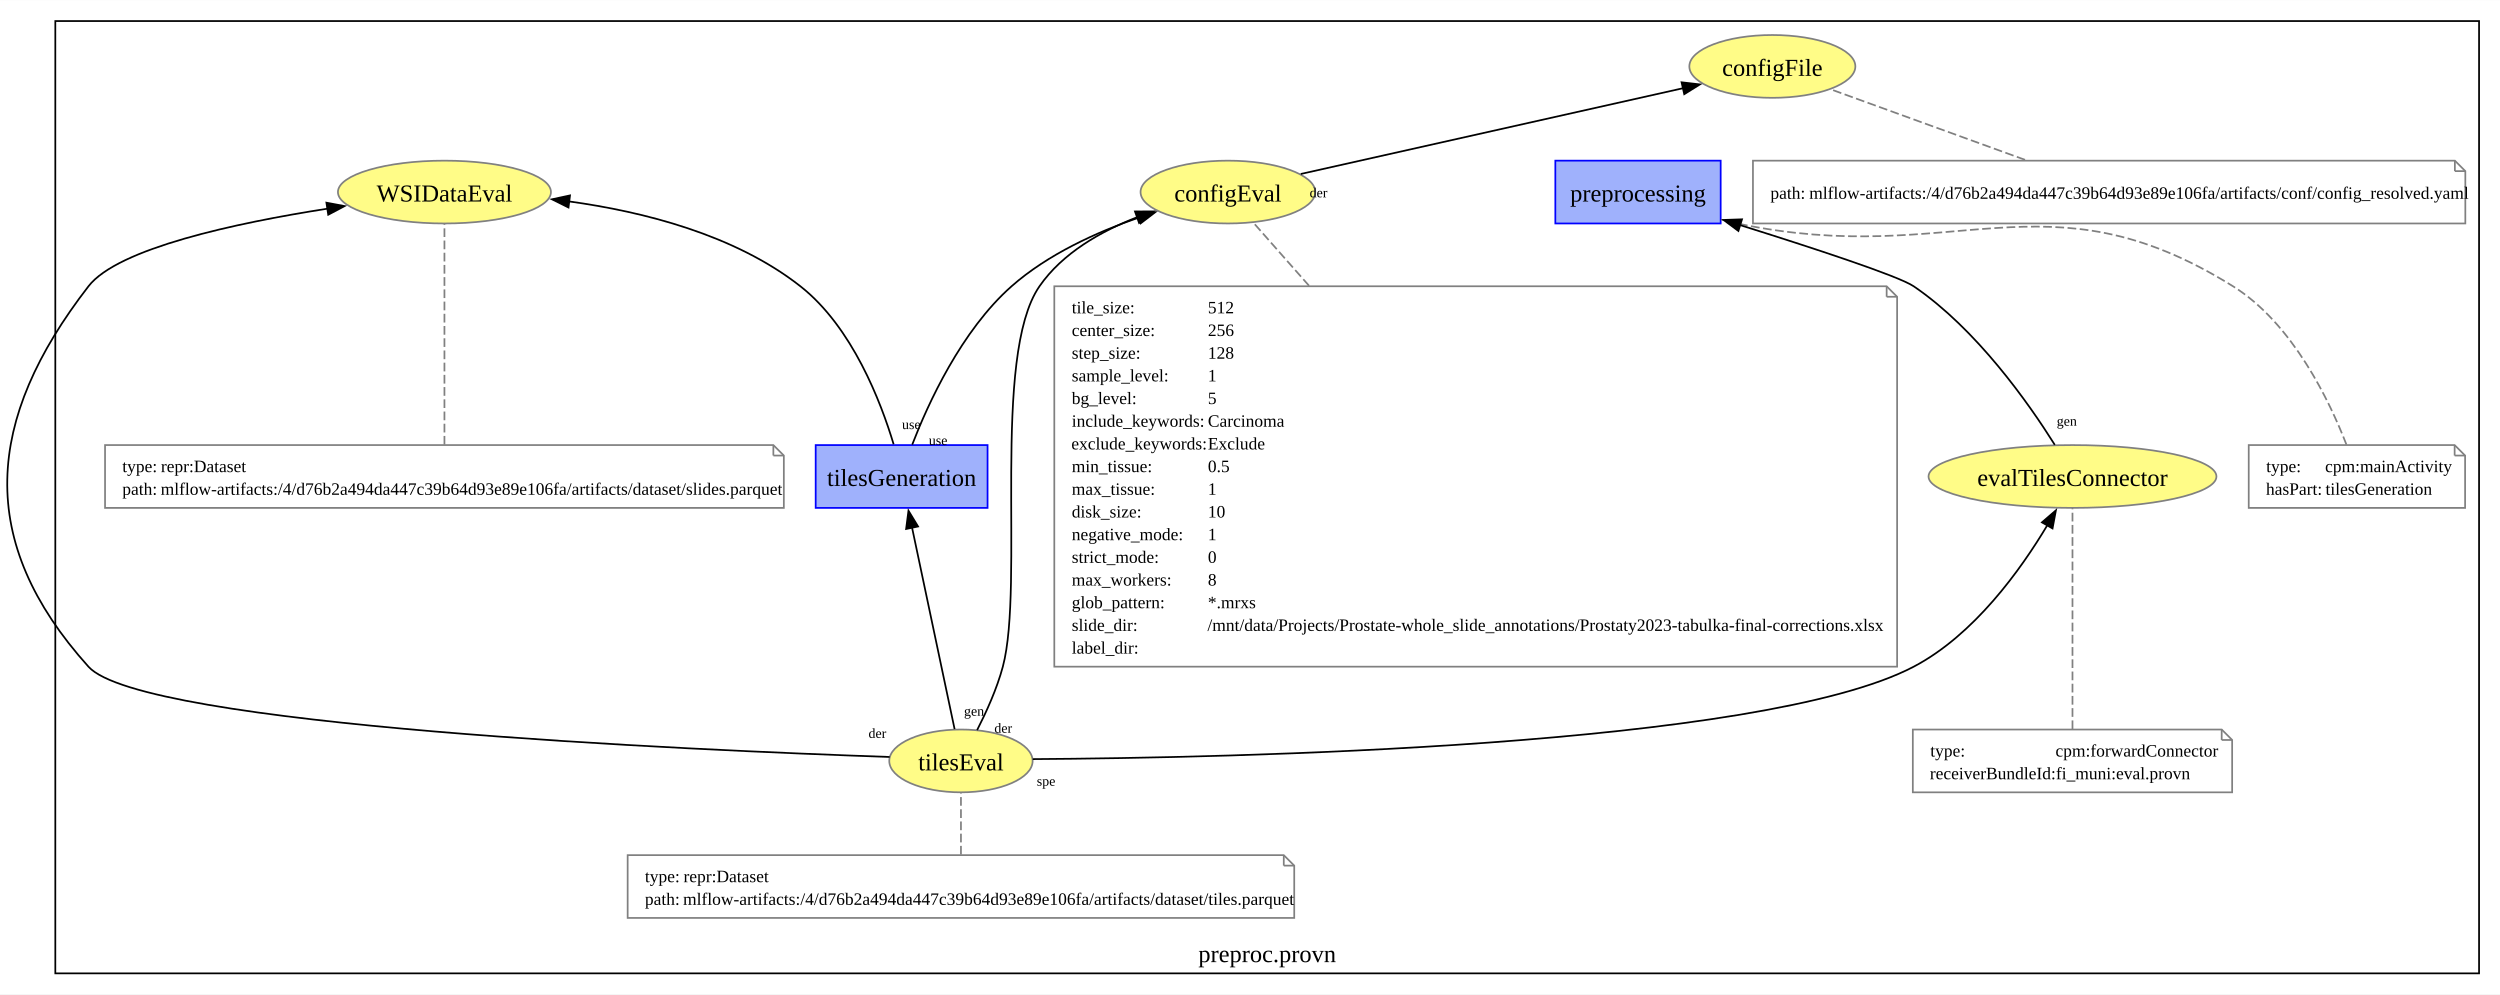
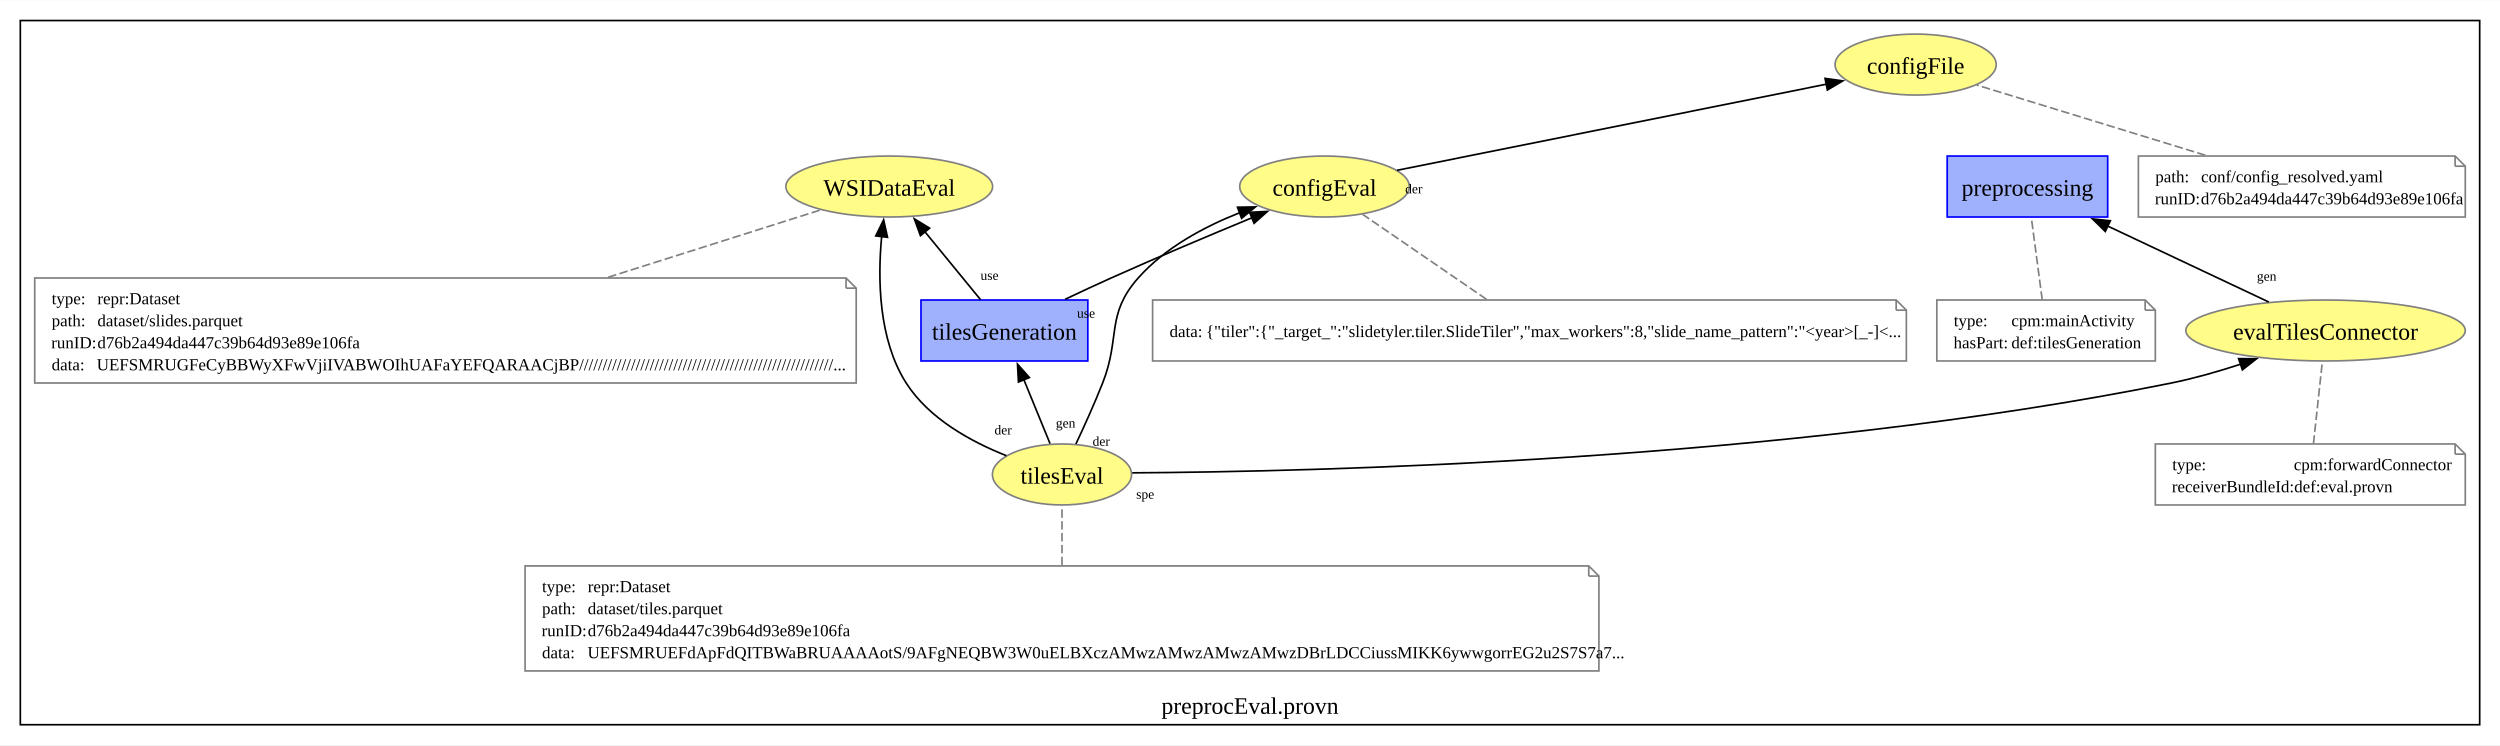
- <svg xmlns="http://www.w3.org/2000/svg" xmlns:xlink="http://www.w3.org/1999/xlink" width="1433pt" height="570pt" viewBox="0.00 0.00 1432.70 569.75">
-   <g id="graph0" class="graph" transform="scale(1 1) rotate(0) translate(4 565.75)">
-     <polygon fill="white" stroke="none" points="-4,4 -4,-565.75 1428.7,-565.75 1428.7,4 -4,4" />
+ <svg xmlns="http://www.w3.org/2000/svg" xmlns:xlink="http://www.w3.org/1999/xlink" width="1476pt" height="440pt" viewBox="0.00 0.00 1476.00 439.75">
+   <g id="graph0" class="graph" transform="scale(1 1) rotate(0) translate(4 435.75)">
+     <polygon fill="white" stroke="none" points="-4,4 -4,-435.75 1472,-435.75 1472,4 -4,4" />
    <g id="clust1" class="cluster">
      <g id="a_clust1">
-         <a xlink:href="https://gitlab.ics.muni.cz/422328/pid-test/-/blob/master/provn/preproc.provn" xlink:title="preproc.provn">
-           <polygon fill="none" stroke="black" points="27.7,-8 27.7,-553.75 1416.7,-553.75 1416.7,-8 27.7,-8" />
-           <text text-anchor="middle" x="722.2" y="-14.45" font-family="Times New Roman,serif" font-size="14.00">preproc.provn</text>
+         <a xlink:href="https://example.org/preprocEval.provn" xlink:title="preprocEval.provn">
+           <polygon fill="none" stroke="black" points="8,-8 8,-423.75 1460,-423.75 1460,-8 8,-8" />
+           <text text-anchor="middle" x="734" y="-14.45" font-family="Times New Roman,serif" font-size="14.00">preprocEval.provn</text>
        </a>
      </g>
    </g>
    <g id="node1" class="node">
      <g id="a_node1">
-         <a xlink:href="https://gitlab.ics.muni.cz/422328/pid-test/-/blob/master/preprocessing" xlink:title="preprocessing">
-           <polygon fill="#9fb1fc" stroke="#0000ff" points="982.08,-473.75 887.33,-473.75 887.33,-437.75 982.08,-437.75 982.08,-473.75" />
-           <text text-anchor="middle" x="934.7" y="-450.32" font-family="Times New Roman,serif" font-size="14.00">preprocessing</text>
+         <a xlink:href="https://example.org/tilesGeneration" xlink:title="tilesGeneration">
+           <polygon fill="#9fb1fc" stroke="#0000ff" points="638.25,-258.75 539.75,-258.75 539.75,-222.75 638.25,-222.75 638.25,-258.75" />
+           <text text-anchor="middle" x="589" y="-235.32" font-family="Times New Roman,serif" font-size="14.00">tilesGeneration</text>
        </a>
      </g>
    </g>
-     <g id="node2" class="node">
-       <polygon fill="none" stroke="gray" points="1402.7,-310.75 1284.7,-310.75 1284.7,-274.75 1408.7,-274.75 1408.7,-304.75 1402.7,-310.75" />
-       <polyline fill="none" stroke="gray" points="1402.7,-310.75 1402.7,-304.75" />
-       <polyline fill="none" stroke="gray" points="1408.7,-304.75 1402.7,-304.75" />
-       <text text-anchor="start" x="1294.7" y="-295.25" font-family="Times New Roman,serif" font-size="10.00">type:</text>
-       <text text-anchor="start" x="1328.45" y="-295.25" font-family="Times New Roman,serif" font-size="10.00">cpm:mainActivity</text>
-       <text text-anchor="start" x="1294.58" y="-282.25" font-family="Times New Roman,serif" font-size="10.00">hasPart:</text>
-       <text text-anchor="start" x="1328.7" y="-282.25" font-family="Times New Roman,serif" font-size="10.00">tilesGeneration</text>
-     </g>
-     <g id="edge1" class="edge">
-       <path fill="none" stroke="gray" stroke-dasharray="5,2" d="M1340.7,-311C1331.15,-335.67 1309.97,-380.38 1275.7,-401.75 1167.74,-469.08 1116.19,-411.48 991.7,-437.75 988.67,-438.39 985.57,-439.11 982.45,-439.89" />
-     </g>
-     <g id="node3" class="node">
-       <g id="a_node3">
-         <a xlink:href="https://gitlab.ics.muni.cz/422328/pid-test/-/blob/master/tilesGeneration" xlink:title="tilesGeneration">
-           <polygon fill="#9fb1fc" stroke="#0000ff" points="561.95,-310.75 463.45,-310.75 463.45,-274.75 561.95,-274.75 561.95,-310.75" />
-           <text text-anchor="middle" x="512.7" y="-287.32" font-family="Times New Roman,serif" font-size="14.00">tilesGeneration</text>
-         </a>
-       </g>
-     </g>
-     <g id="node6" class="node">
-       <g id="a_node6">
-         <a xlink:href="https://gitlab.ics.muni.cz/422328/pid-test/-/blob/master/WSIDataEval" xlink:title="WSIDataEval">
-           <ellipse fill="#fffc87" stroke="#808080" cx="250.7" cy="-455.75" rx="61.04" ry="18" />
-           <text text-anchor="middle" x="250.7" y="-450.32" font-family="Times New Roman,serif" font-size="14.00">WSIDataEval</text>
-         </a>
-       </g>
-     </g>
-     <g id="edge12" class="edge">
-       <path fill="none" stroke="black" d="M508.12,-311.2C500.89,-335.27 484.49,-378.34 454.7,-401.75 417.01,-431.37 364.48,-444.55 322.17,-450.37" />
-       <polygon fill="black" stroke="black" points="321.79,-446.89 312.31,-451.6 322.66,-453.83 321.79,-446.89" />
-       <text text-anchor="middle" x="518.25" y="-319.91" font-family="Times New Roman,serif" font-size="8.00">use</text>
-     </g>
-     <g id="node10" class="node">
-       <g id="a_node10">
-         <a xlink:href="https://gitlab.ics.muni.cz/422328/pid-test/-/blob/master/configEval" xlink:title="configEval">
-           <ellipse fill="#fffc87" stroke="#808080" cx="699.7" cy="-455.75" rx="50.07" ry="18" />
-           <text text-anchor="middle" x="699.7" y="-450.32" font-family="Times New Roman,serif" font-size="14.00">configEval</text>
-         </a>
-       </g>
-     </g>
-     <g id="edge13" class="edge">
-       <path fill="none" stroke="black" d="M518.77,-310.99C527.81,-334.43 546.9,-376.32 575.7,-401.75 596.47,-420.09 624.55,-432.8 648.73,-441.17" />
-       <polygon fill="black" stroke="black" points="647.5,-444.45 658.09,-444.24 649.68,-437.8 647.5,-444.45" />
-       <text text-anchor="middle" x="533.61" y="-310.79" font-family="Times New Roman,serif" font-size="8.00">use</text>
-     </g>
-     <g id="node4" class="node">
-       <g id="a_node4">
-         <a xlink:href="https://doi.org/10.58092/evalTilesConnector" xlink:title="evalTilesConnector">
-           <ellipse fill="#fffc87" stroke="#808080" cx="1183.7" cy="-292.75" rx="82.5" ry="18" />
-           <text text-anchor="middle" x="1183.7" y="-287.32" font-family="Times New Roman,serif" font-size="14.00">evalTilesConnector</text>
+     <g id="node8" class="node">
+       <g id="a_node8">
+         <a xlink:href="https://example.org/WSIDataEval" xlink:title="WSIDataEval">
+           <ellipse fill="#fffc87" stroke="#808080" cx="521" cy="-325.75" rx="61.04" ry="18" />
+           <text text-anchor="middle" x="521" y="-320.32" font-family="Times New Roman,serif" font-size="14.00">WSIDataEval</text>
        </a>
      </g>
    </g>
    <g id="edge7" class="edge">
-       <path fill="none" stroke="black" d="M1173.56,-310.88C1158.69,-334.58 1128.79,-377.21 1092.7,-401.75 1084.02,-407.65 1034.46,-423.88 993.13,-436.83" />
-       <polygon fill="black" stroke="black" points="992.23,-433.45 983.73,-439.77 994.31,-440.13 992.23,-433.45" />
-       <text text-anchor="middle" x="1180.44" y="-321.86" font-family="Times New Roman,serif" font-size="8.00">gen</text>
+       <path fill="none" stroke="black" d="M574.91,-258.95C565.36,-270.6 552.59,-286.2 541.87,-299.28" />
+       <polygon fill="black" stroke="black" points="539.43,-296.73 535.8,-306.69 544.84,-301.17 539.43,-296.73" />
+       <text text-anchor="middle" x="580.21" y="-270.63" font-family="Times New Roman,serif" font-size="8.00">use</text>
    </g>
-     <g id="node5" class="node">
-       <polygon fill="none" stroke="gray" points="1269.2,-147.75 1092.2,-147.75 1092.2,-111.75 1275.2,-111.75 1275.2,-141.75 1269.2,-147.75" />
-       <polyline fill="none" stroke="gray" points="1269.2,-147.75 1269.2,-141.75" />
-       <polyline fill="none" stroke="gray" points="1275.2,-141.75 1269.2,-141.75" />
-       <text text-anchor="start" x="1102.2" y="-132.25" font-family="Times New Roman,serif" font-size="10.00">type:</text>
-       <text text-anchor="start" x="1173.95" y="-132.25" font-family="Times New Roman,serif" font-size="10.00">cpm:forwardConnector</text>
-       <text text-anchor="start" x="1101.95" y="-119.25" font-family="Times New Roman,serif" font-size="10.00">receiverBundleId:</text>
-       <text text-anchor="start" x="1174.2" y="-119.25" font-family="Times New Roman,serif" font-size="10.00">fi_muni:eval.provn</text>
-     </g>
-     <g id="edge2" class="edge">
-       <path fill="none" stroke="gray" stroke-dasharray="5,2" d="M1183.7,-147.98C1183.7,-178.97 1183.7,-243.75 1183.7,-274.64" />
-     </g>
-     <g id="node7" class="node">
-       <polygon fill="none" stroke="gray" points="439.2,-310.75 56.2,-310.75 56.2,-274.75 445.2,-274.75 445.2,-304.75 439.2,-310.75" />
-       <polyline fill="none" stroke="gray" points="439.2,-310.75 439.2,-304.75" />
-       <polyline fill="none" stroke="gray" points="445.2,-304.75 439.2,-304.75" />
-       <text text-anchor="start" x="66.08" y="-295.25" font-family="Times New Roman,serif" font-size="10.00">type:</text>
-       <text text-anchor="start" x="88.2" y="-295.25" font-family="Times New Roman,serif" font-size="10.00">repr:Dataset</text>
-       <text text-anchor="start" x="66.08" y="-282.25" font-family="Times New Roman,serif" font-size="10.00">path:</text>
-       <text text-anchor="start" x="88.08" y="-282.25" font-family="Times New Roman,serif" font-size="10.00">mlflow-artifacts:/4/d76b2a494da447c39b64d93e89e106fa/artifacts/dataset/slides.parquet</text>
-     </g>
-     <g id="edge3" class="edge">
-       <path fill="none" stroke="gray" stroke-dasharray="5,2" d="M250.7,-310.98C250.7,-341.97 250.7,-406.75 250.7,-437.64" />
-     </g>
-     <g id="node8" class="node">
-       <g id="a_node8">
-         <a xlink:href="https://gitlab.ics.muni.cz/422328/pid-test/-/blob/master/configFile" xlink:title="configFile">
-           <ellipse fill="#fffc87" stroke="#808080" cx="1011.7" cy="-527.75" rx="47.57" ry="18" />
-           <text text-anchor="middle" x="1011.7" y="-522.33" font-family="Times New Roman,serif" font-size="14.00">configFile</text>
+     <g id="node12" class="node">
+       <g id="a_node12">
+         <a xlink:href="https://example.org/configEval" xlink:title="configEval">
+           <ellipse fill="#fffc87" stroke="#808080" cx="778" cy="-325.75" rx="50.07" ry="18" />
+           <text text-anchor="middle" x="778" y="-320.32" font-family="Times New Roman,serif" font-size="14.00">configEval</text>
        </a>
      </g>
    </g>
-     <g id="node9" class="node">
-       <polygon fill="none" stroke="gray" points="1402.83,-473.75 1000.58,-473.75 1000.58,-437.75 1408.83,-437.75 1408.83,-467.75 1402.83,-473.75" />
-       <polyline fill="none" stroke="gray" points="1402.83,-473.75 1402.83,-467.75" />
-       <polyline fill="none" stroke="gray" points="1408.83,-467.75 1402.83,-467.75" />
-       <text text-anchor="start" x="1010.58" y="-451.88" font-family="Times New Roman,serif" font-size="10.00">path:</text>
-       <text text-anchor="start" x="1032.83" y="-451.88" font-family="Times New Roman,serif" font-size="10.00">mlflow-artifacts:/4/d76b2a494da447c39b64d93e89e106fa/artifacts/conf/config_resolved.yaml</text>
+     <g id="edge8" class="edge">
+       <path fill="none" stroke="black" d="M624.85,-259.17C633.69,-263.37 643.16,-267.79 652,-271.75 679.54,-284.09 710.82,-297.25 735.32,-307.37" />
+       <polygon fill="black" stroke="black" points="733.74,-310.51 744.32,-311.07 736.4,-304.03 733.74,-310.51" />
+       <text text-anchor="middle" x="637.19" y="-248.3" font-family="Times New Roman,serif" font-size="8.00">use</text>
    </g>
-     <g id="edge4" class="edge">
-       <path fill="none" stroke="gray" stroke-dasharray="5,2" d="M1156.5,-474.23C1121.77,-486.83 1075.81,-503.5 1045.07,-514.65" />
-     </g>
-     <g id="edge8" class="edge">
-       <path fill="none" stroke="black" d="M741.45,-466.12C798.2,-478.85 899.58,-501.6 960.74,-515.32" />
-       <polygon fill="black" stroke="black" points="959.67,-518.66 970.2,-517.44 961.21,-511.83 959.67,-518.66" />
-       <text text-anchor="middle" x="751.62" y="-452.73" font-family="Times New Roman,serif" font-size="8.00">der</text>
-     </g>
-     <g id="node11" class="node">
-       <polygon fill="none" stroke="gray" points="1077.2,-401.75 600.2,-401.75 600.2,-183.75 1083.2,-183.75 1083.2,-395.75 1077.2,-401.75" />
-       <polyline fill="none" stroke="gray" points="1077.2,-401.75 1077.2,-395.75" />
-       <polyline fill="none" stroke="gray" points="1083.2,-395.75 1077.2,-395.75" />
-       <text text-anchor="start" x="610.2" y="-386.25" font-family="Times New Roman,serif" font-size="10.00">tile_size:</text>
-       <text text-anchor="start" x="688.2" y="-386.25" font-family="Times New Roman,serif" font-size="10.00">512</text>
-       <text text-anchor="start" x="610.2" y="-373.25" font-family="Times New Roman,serif" font-size="10.00">center_size:</text>
-       <text text-anchor="start" x="688.2" y="-373.25" font-family="Times New Roman,serif" font-size="10.00">256</text>
-       <text text-anchor="start" x="610.2" y="-360.25" font-family="Times New Roman,serif" font-size="10.00">step_size:</text>
-       <text text-anchor="start" x="688.2" y="-360.25" font-family="Times New Roman,serif" font-size="10.00">128</text>
-       <text text-anchor="start" x="610.2" y="-347.25" font-family="Times New Roman,serif" font-size="10.00">sample_level:</text>
-       <text text-anchor="start" x="688.2" y="-347.25" font-family="Times New Roman,serif" font-size="10.00">1</text>
-       <text text-anchor="start" x="610.2" y="-334.25" font-family="Times New Roman,serif" font-size="10.00">bg_level:</text>
-       <text text-anchor="start" x="688.2" y="-334.25" font-family="Times New Roman,serif" font-size="10.00">5</text>
-       <text text-anchor="start" x="610.2" y="-321.25" font-family="Times New Roman,serif" font-size="10.00">include_keywords:</text>
-       <text text-anchor="start" x="688.2" y="-321.25" font-family="Times New Roman,serif" font-size="10.00">Carcinoma</text>
-       <text text-anchor="start" x="609.95" y="-308.25" font-family="Times New Roman,serif" font-size="10.00">exclude_keywords:</text>
-       <text text-anchor="start" x="688.2" y="-308.25" font-family="Times New Roman,serif" font-size="10.00">Exclude</text>
-       <text text-anchor="start" x="610.2" y="-295.25" font-family="Times New Roman,serif" font-size="10.00">min_tissue:</text>
-       <text text-anchor="start" x="688.2" y="-295.25" font-family="Times New Roman,serif" font-size="10.00">0.5</text>
-       <text text-anchor="start" x="610.2" y="-282.25" font-family="Times New Roman,serif" font-size="10.00">max_tissue:</text>
-       <text text-anchor="start" x="688.2" y="-282.25" font-family="Times New Roman,serif" font-size="10.00">1</text>
-       <text text-anchor="start" x="610.2" y="-269.25" font-family="Times New Roman,serif" font-size="10.00">disk_size:</text>
-       <text text-anchor="start" x="688.2" y="-269.25" font-family="Times New Roman,serif" font-size="10.00">10</text>
-       <text text-anchor="start" x="610.2" y="-256.25" font-family="Times New Roman,serif" font-size="10.00">negative_mode:</text>
-       <text text-anchor="start" x="688.2" y="-256.25" font-family="Times New Roman,serif" font-size="10.00">1</text>
-       <text text-anchor="start" x="610.2" y="-243.25" font-family="Times New Roman,serif" font-size="10.00">strict_mode:</text>
-       <text text-anchor="start" x="688.2" y="-243.25" font-family="Times New Roman,serif" font-size="10.00">0</text>
-       <text text-anchor="start" x="610.2" y="-230.25" font-family="Times New Roman,serif" font-size="10.00">max_workers:</text>
-       <text text-anchor="start" x="688.2" y="-230.25" font-family="Times New Roman,serif" font-size="10.00">8</text>
-       <text text-anchor="start" x="610.2" y="-217.25" font-family="Times New Roman,serif" font-size="10.00">glob_pattern:</text>
-       <text text-anchor="start" x="688.2" y="-217.25" font-family="Times New Roman,serif" font-size="10.00">*.mrxs</text>
-       <text text-anchor="start" x="610.2" y="-204.25" font-family="Times New Roman,serif" font-size="10.00">slide_dir:</text>
-       <text text-anchor="start" x="687.95" y="-204.25" font-family="Times New Roman,serif" font-size="10.00">/mnt/data/Projects/Prostate-whole_slide_annotations/Prostaty2023-tabulka-final-corrections.xlsx</text>
-       <text text-anchor="start" x="610.2" y="-191.25" font-family="Times New Roman,serif" font-size="10.00">label_dir:</text>
-     </g>
-     <g id="edge5" class="edge">
-       <path fill="none" stroke="gray" stroke-dasharray="5,2" d="M746.2,-402.03C733.75,-416.14 722.46,-428.95 714.11,-438.41" />
-     </g>
-     <g id="node12" class="node">
-       <g id="a_node12">
-         <a xlink:href="https://gitlab.ics.muni.cz/422328/pid-test/-/blob/master/tilesEval" xlink:title="tilesEval">
-           <ellipse fill="#fffc87" stroke="#808080" cx="546.7" cy="-129.75" rx="41.08" ry="18" />
-           <text text-anchor="middle" x="546.7" y="-124.33" font-family="Times New Roman,serif" font-size="14.00">tilesEval</text>
+     <g id="node2" class="node">
+       <g id="a_node2">
+         <a xlink:href="https://example.org/preprocessing" xlink:title="preprocessing">
+           <polygon fill="#9fb1fc" stroke="#0000ff" points="1240.38,-343.75 1145.62,-343.75 1145.62,-307.75 1240.38,-307.75 1240.38,-343.75" />
+           <text text-anchor="middle" x="1193" y="-320.32" font-family="Times New Roman,serif" font-size="14.00">preprocessing</text>
        </a>
      </g>
    </g>
-     <g id="edge9" class="edge">
-       <path fill="none" stroke="black" d="M543.06,-147.98C537.21,-175.7 525.64,-230.46 518.6,-263.82" />
-       <polygon fill="black" stroke="black" points="515.27,-262.66 516.63,-273.16 522.12,-264.1 515.27,-262.66" />
-       <text text-anchor="middle" x="554.22" y="-155.65" font-family="Times New Roman,serif" font-size="8.00">gen</text>
+     <g id="node3" class="node">
+       <polygon fill="none" stroke="gray" points="1262.5,-258.75 1139.5,-258.75 1139.5,-222.75 1268.5,-222.75 1268.5,-252.75 1262.5,-258.75" />
+       <polyline fill="none" stroke="gray" points="1262.5,-258.75 1262.5,-252.75" />
+       <polyline fill="none" stroke="gray" points="1268.5,-252.75 1262.5,-252.75" />
+       <text text-anchor="start" x="1149.5" y="-243.25" font-family="Times New Roman,serif" font-size="10.00">type:</text>
+       <text text-anchor="start" x="1183.5" y="-243.25" font-family="Times New Roman,serif" font-size="10.00">cpm:mainActivity</text>
+       <text text-anchor="start" x="1149.38" y="-230.25" font-family="Times New Roman,serif" font-size="10.00">hasPart:</text>
+       <text text-anchor="start" x="1183.5" y="-230.25" font-family="Times New Roman,serif" font-size="10.00">def:tilesGeneration</text>
+     </g>
+     <g id="edge1" class="edge">
+       <path fill="none" stroke="gray" stroke-dasharray="5,2" d="M1201.72,-258.95C1199.85,-273.1 1197.2,-293.07 1195.31,-307.29" />
+     </g>
+     <g id="node4" class="node">
+       <g id="a_node4">
+         <a xlink:href="https://example.org/configFile" xlink:title="configFile">
+           <ellipse fill="#fffc87" stroke="#808080" cx="1127" cy="-397.75" rx="47.57" ry="18" />
+           <text text-anchor="middle" x="1127" y="-392.32" font-family="Times New Roman,serif" font-size="14.00">configFile</text>
+         </a>
+       </g>
+     </g>
+     <g id="node5" class="node">
+       <polygon fill="none" stroke="gray" points="1445.5,-343.75 1258.5,-343.75 1258.5,-307.75 1451.5,-307.75 1451.5,-337.75 1445.5,-343.75" />
+       <polyline fill="none" stroke="gray" points="1445.5,-343.75 1445.5,-337.75" />
+       <polyline fill="none" stroke="gray" points="1451.5,-337.75 1445.5,-337.75" />
+       <text text-anchor="start" x="1268.5" y="-328.25" font-family="Times New Roman,serif" font-size="10.00">path:</text>
+       <text text-anchor="start" x="1295.5" y="-328.25" font-family="Times New Roman,serif" font-size="10.00">conf/config_resolved.yaml</text>
+       <text text-anchor="start" x="1268.25" y="-315.25" font-family="Times New Roman,serif" font-size="10.00">runID:</text>
+       <text text-anchor="start" x="1295.38" y="-315.25" font-family="Times New Roman,serif" font-size="10.00">d76b2a494da447c39b64d93e89e106fa</text>
+     </g>
+     <g id="edge2" class="edge">
+       <path fill="none" stroke="gray" stroke-dasharray="5,2" d="M1298.05,-344.23C1255.71,-357.23 1199.23,-374.57 1162.98,-385.7" />
+     </g>
+     <g id="node6" class="node">
+       <g id="a_node6">
+         <a xlink:href="https://example.org/tilesEval" xlink:title="tilesEval">
+           <ellipse fill="#fffc87" stroke="#808080" cx="623" cy="-155.75" rx="41.08" ry="18" />
+           <text text-anchor="middle" x="623" y="-150.32" font-family="Times New Roman,serif" font-size="14.00">tilesEval</text>
+         </a>
+       </g>
+     </g>
+     <g id="edge10" class="edge">
+       <path fill="none" stroke="black" d="M615.96,-173.95C611.47,-184.89 605.56,-199.32 600.42,-211.87" />
+       <polygon fill="black" stroke="black" points="597.28,-210.31 596.73,-220.89 603.76,-212.96 597.28,-210.31" />
+       <text text-anchor="middle" x="625.13" y="-183.46" font-family="Times New Roman,serif" font-size="8.00">gen</text>
+     </g>
+     <g id="edge12" class="edge">
+       <path fill="none" stroke="black" d="M590.19,-166.83C569.6,-174.97 544.47,-188.61 531,-209.75 514.52,-235.6 514.17,-271.62 516.55,-296.42" />
+       <polygon fill="black" stroke="black" points="513.04,-296.59 517.7,-306.1 519.99,-295.76 513.04,-296.59" />
+       <text text-anchor="middle" x="588.23" y="-179.36" font-family="Times New Roman,serif" font-size="8.00">der</text>
+     </g>
+     <g id="node10" class="node">
+       <g id="a_node10">
+         <a xlink:href="https://example.org/evalTilesConnector" xlink:title="evalTilesConnector">
+           <ellipse fill="#fffc87" stroke="#808080" cx="1369" cy="-240.75" rx="82.5" ry="18" />
+           <text text-anchor="middle" x="1369" y="-235.32" font-family="Times New Roman,serif" font-size="14.00">evalTilesConnector</text>
+         </a>
+       </g>
    </g>
    <g id="edge14" class="edge">
-       <path fill="none" stroke="black" d="M587.84,-130.78C699.37,-131.49 1005.02,-137.69 1092.7,-183.75 1127.23,-201.89 1153.99,-239.19 1169.29,-264.83" />
-       <polygon fill="black" stroke="black" points="1166.19,-266.45 1174.21,-273.37 1172.26,-262.96 1166.19,-266.45" />
-       <text text-anchor="middle" x="595.48" y="-115.52" font-family="Times New Roman,serif" font-size="8.00">spe</text>
+       <path fill="none" stroke="black" d="M664.48,-156.71C768.71,-157.33 1049.6,-163.55 1278,-209.75 1291.5,-212.48 1305.79,-216.58 1318.95,-220.89" />
+       <polygon fill="black" stroke="black" points="1317.66,-224.15 1328.25,-224.04 1319.9,-217.52 1317.66,-224.15" />
+       <text text-anchor="middle" x="672.12" y="-141.45" font-family="Times New Roman,serif" font-size="8.00">spe</text>
    </g>
-     <g id="edge10" class="edge">
-       <path fill="none" stroke="black" d="M505.82,-132.01C391.91,-135.94 77.24,-149.8 46.7,-183.75 -18.1,-255.78 -12.57,-325.11 46.7,-401.75 63.52,-423.49 130.85,-437.97 183.61,-446.22" />
-       <polygon fill="black" stroke="black" points="183.06,-449.67 193.47,-447.71 184.11,-442.75 183.06,-449.67" />
-       <text text-anchor="middle" x="498.81" y="-142.92" font-family="Times New Roman,serif" font-size="8.00">der</text>
+     <g id="edge13" class="edge">
+       <path fill="none" stroke="black" d="M631.22,-173.75C636.07,-184.06 642.18,-197.54 647,-209.75 657.68,-236.81 648.72,-249.96 668,-271.75 683.79,-289.6 706.92,-301.99 727.9,-310.28" />
+       <polygon fill="black" stroke="black" points="726.61,-313.53 737.21,-313.72 729.04,-306.97 726.61,-313.53" />
+       <text text-anchor="middle" x="646.16" y="-172.69" font-family="Times New Roman,serif" font-size="8.00">der</text>
+     </g>
+     <g id="node7" class="node">
+       <polygon fill="none" stroke="gray" points="934,-101.75 306,-101.75 306,-39.75 940,-39.75 940,-95.75 934,-101.75" />
+       <polyline fill="none" stroke="gray" points="934,-101.75 934,-95.75" />
+       <polyline fill="none" stroke="gray" points="940,-95.75 934,-95.75" />
+       <text text-anchor="start" x="316" y="-86.25" font-family="Times New Roman,serif" font-size="10.00">type:</text>
+       <text text-anchor="start" x="343" y="-86.25" font-family="Times New Roman,serif" font-size="10.00">repr:Dataset</text>
+       <text text-anchor="start" x="316" y="-73.25" font-family="Times New Roman,serif" font-size="10.00">path:</text>
+       <text text-anchor="start" x="343" y="-73.25" font-family="Times New Roman,serif" font-size="10.00">dataset/tiles.parquet</text>
+       <text text-anchor="start" x="315.75" y="-60.25" font-family="Times New Roman,serif" font-size="10.00">runID:</text>
+       <text text-anchor="start" x="343" y="-60.25" font-family="Times New Roman,serif" font-size="10.00">d76b2a494da447c39b64d93e89e106fa</text>
+       <text text-anchor="start" x="316" y="-47.25" font-family="Times New Roman,serif" font-size="10.00">data:</text>
+       <text text-anchor="start" x="342.88" y="-47.25" font-family="Times New Roman,serif" font-size="10.00">UEFSMRUEFdApFdQITBWaBRUAAAAotS/9AFgNEQBW3W0uELBXczAMwzAMwzAMwzAMwzDBrLDCCiussMIKK6ywwgorrEG2u2S7S7a7...</text>
+     </g>
+     <g id="edge3" class="edge">
+       <path fill="none" stroke="gray" stroke-dasharray="5,2" d="M623,-102.18C623,-114.03 623,-127.17 623,-137.35" />
+     </g>
+     <g id="node9" class="node">
+       <polygon fill="none" stroke="gray" points="495.5,-271.75 16.5,-271.75 16.5,-209.75 501.5,-209.75 501.5,-265.75 495.5,-271.75" />
+       <polyline fill="none" stroke="gray" points="495.5,-271.75 495.5,-265.75" />
+       <polyline fill="none" stroke="gray" points="501.5,-265.75 495.5,-265.75" />
+       <text text-anchor="start" x="26.5" y="-256.25" font-family="Times New Roman,serif" font-size="10.00">type:</text>
+       <text text-anchor="start" x="53.5" y="-256.25" font-family="Times New Roman,serif" font-size="10.00">repr:Dataset</text>
+       <text text-anchor="start" x="26.5" y="-243.25" font-family="Times New Roman,serif" font-size="10.00">path:</text>
+       <text text-anchor="start" x="53.5" y="-243.25" font-family="Times New Roman,serif" font-size="10.00">dataset/slides.parquet</text>
+       <text text-anchor="start" x="26.25" y="-230.25" font-family="Times New Roman,serif" font-size="10.00">runID:</text>
+       <text text-anchor="start" x="53.5" y="-230.25" font-family="Times New Roman,serif" font-size="10.00">d76b2a494da447c39b64d93e89e106fa</text>
+       <text text-anchor="start" x="26.5" y="-217.25" font-family="Times New Roman,serif" font-size="10.00">data:</text>
+       <text text-anchor="start" x="53.12" y="-217.25" font-family="Times New Roman,serif" font-size="10.00">UEFSMRUGFeCyBBWyXFwVjiIVABWOIhUAFaYEFQARAACjBP//////////////////////////////////////////////////////...</text>
+     </g>
+     <g id="edge4" class="edge">
+       <path fill="none" stroke="gray" stroke-dasharray="5,2" d="M355.07,-272.18C398.3,-285.88 447,-301.31 480.4,-311.89" />
+     </g>
+     <g id="edge9" class="edge">
+       <path fill="none" stroke="black" d="M1335.48,-257.56C1308.54,-270.26 1270.36,-288.27 1240.31,-302.44" />
+       <polygon fill="black" stroke="black" points="1238.97,-299.2 1231.41,-306.63 1241.95,-305.53 1238.97,-299.2" />
+       <text text-anchor="middle" x="1334.24" y="-270.16" font-family="Times New Roman,serif" font-size="8.00">gen</text>
+     </g>
+     <g id="node11" class="node">
+       <polygon fill="none" stroke="gray" points="1445.5,-173.75 1268.5,-173.75 1268.5,-137.75 1451.5,-137.75 1451.5,-167.75 1445.5,-173.75" />
+       <polyline fill="none" stroke="gray" points="1445.5,-173.75 1445.5,-167.75" />
+       <polyline fill="none" stroke="gray" points="1451.5,-167.75 1445.5,-167.75" />
+       <text text-anchor="start" x="1278.5" y="-158.25" font-family="Times New Roman,serif" font-size="10.00">type:</text>
+       <text text-anchor="start" x="1350.25" y="-158.25" font-family="Times New Roman,serif" font-size="10.00">cpm:forwardConnector</text>
+       <text text-anchor="start" x="1278.25" y="-145.25" font-family="Times New Roman,serif" font-size="10.00">receiverBundleId:</text>
+       <text text-anchor="start" x="1350.5" y="-145.25" font-family="Times New Roman,serif" font-size="10.00">def:eval.provn</text>
+     </g>
+     <g id="edge5" class="edge">
+       <path fill="none" stroke="gray" stroke-dasharray="5,2" d="M1361.86,-173.95C1363.4,-188.1 1365.56,-208.07 1367.11,-222.29" />
    </g>
    <g id="edge11" class="edge">
-       <path fill="none" stroke="black" d="M555.96,-147.41C561.18,-157.59 567.32,-171.06 570.7,-183.75 583.24,-230.78 564.01,-361.73 591.7,-401.75 604.91,-420.84 627,-433.34 647.77,-441.38" />
-       <polygon fill="black" stroke="black" points="646.44,-444.62 657.04,-444.68 648.79,-438.03 646.44,-444.62" />
-       <text text-anchor="middle" x="570.94" y="-145.9" font-family="Times New Roman,serif" font-size="8.00">der</text>
+       <path fill="none" stroke="black" d="M820.79,-335.33C884.76,-348.16 1005.18,-372.32 1074.42,-386.2" />
+       <polygon fill="black" stroke="black" points="1073.51,-389.59 1084,-388.13 1074.89,-382.73 1073.51,-389.59" />
+       <text text-anchor="middle" x="830.7" y="-321.72" font-family="Times New Roman,serif" font-size="8.00">der</text>
    </g>
    <g id="node13" class="node">
-       <polygon fill="none" stroke="gray" points="731.7,-75.75 355.7,-75.75 355.7,-39.75 737.7,-39.75 737.7,-69.75 731.7,-75.75" />
-       <polyline fill="none" stroke="gray" points="731.7,-75.75 731.7,-69.75" />
-       <polyline fill="none" stroke="gray" points="737.7,-69.75 731.7,-69.75" />
-       <text text-anchor="start" x="365.58" y="-60.25" font-family="Times New Roman,serif" font-size="10.00">type:</text>
-       <text text-anchor="start" x="387.7" y="-60.25" font-family="Times New Roman,serif" font-size="10.00">repr:Dataset</text>
-       <text text-anchor="start" x="365.58" y="-47.25" font-family="Times New Roman,serif" font-size="10.00">path:</text>
-       <text text-anchor="start" x="387.45" y="-47.25" font-family="Times New Roman,serif" font-size="10.00">mlflow-artifacts:/4/d76b2a494da447c39b64d93e89e106fa/artifacts/dataset/tiles.parquet</text>
+       <polygon fill="none" stroke="gray" points="1115.5,-258.75 676.5,-258.75 676.5,-222.75 1121.5,-222.75 1121.5,-252.75 1115.5,-258.75" />
+       <polyline fill="none" stroke="gray" points="1115.5,-258.75 1115.5,-252.75" />
+       <polyline fill="none" stroke="gray" points="1121.5,-252.75 1115.5,-252.75" />
+       <text text-anchor="start" x="686.5" y="-236.88" font-family="Times New Roman,serif" font-size="10.00">data:</text>
+       <text text-anchor="start" x="708" y="-236.88" font-family="Times New Roman,serif" font-size="10.00">{"tiler":{"_target_":"slidetyler.tiler.SlideTiler","max_workers":8,"slide_name_pattern":"&lt;year&gt;[_-]&lt;...</text>
    </g>
    <g id="edge6" class="edge">
-       <path fill="none" stroke="gray" stroke-dasharray="5,2" d="M546.7,-76.05C546.7,-86.9 546.7,-100.83 546.7,-111.65" />
+       <path fill="none" stroke="gray" stroke-dasharray="5,2" d="M873.63,-259.15C852.01,-273.98 821.23,-295.1 800.48,-309.33" />
    </g>
  </g>
</svg>
